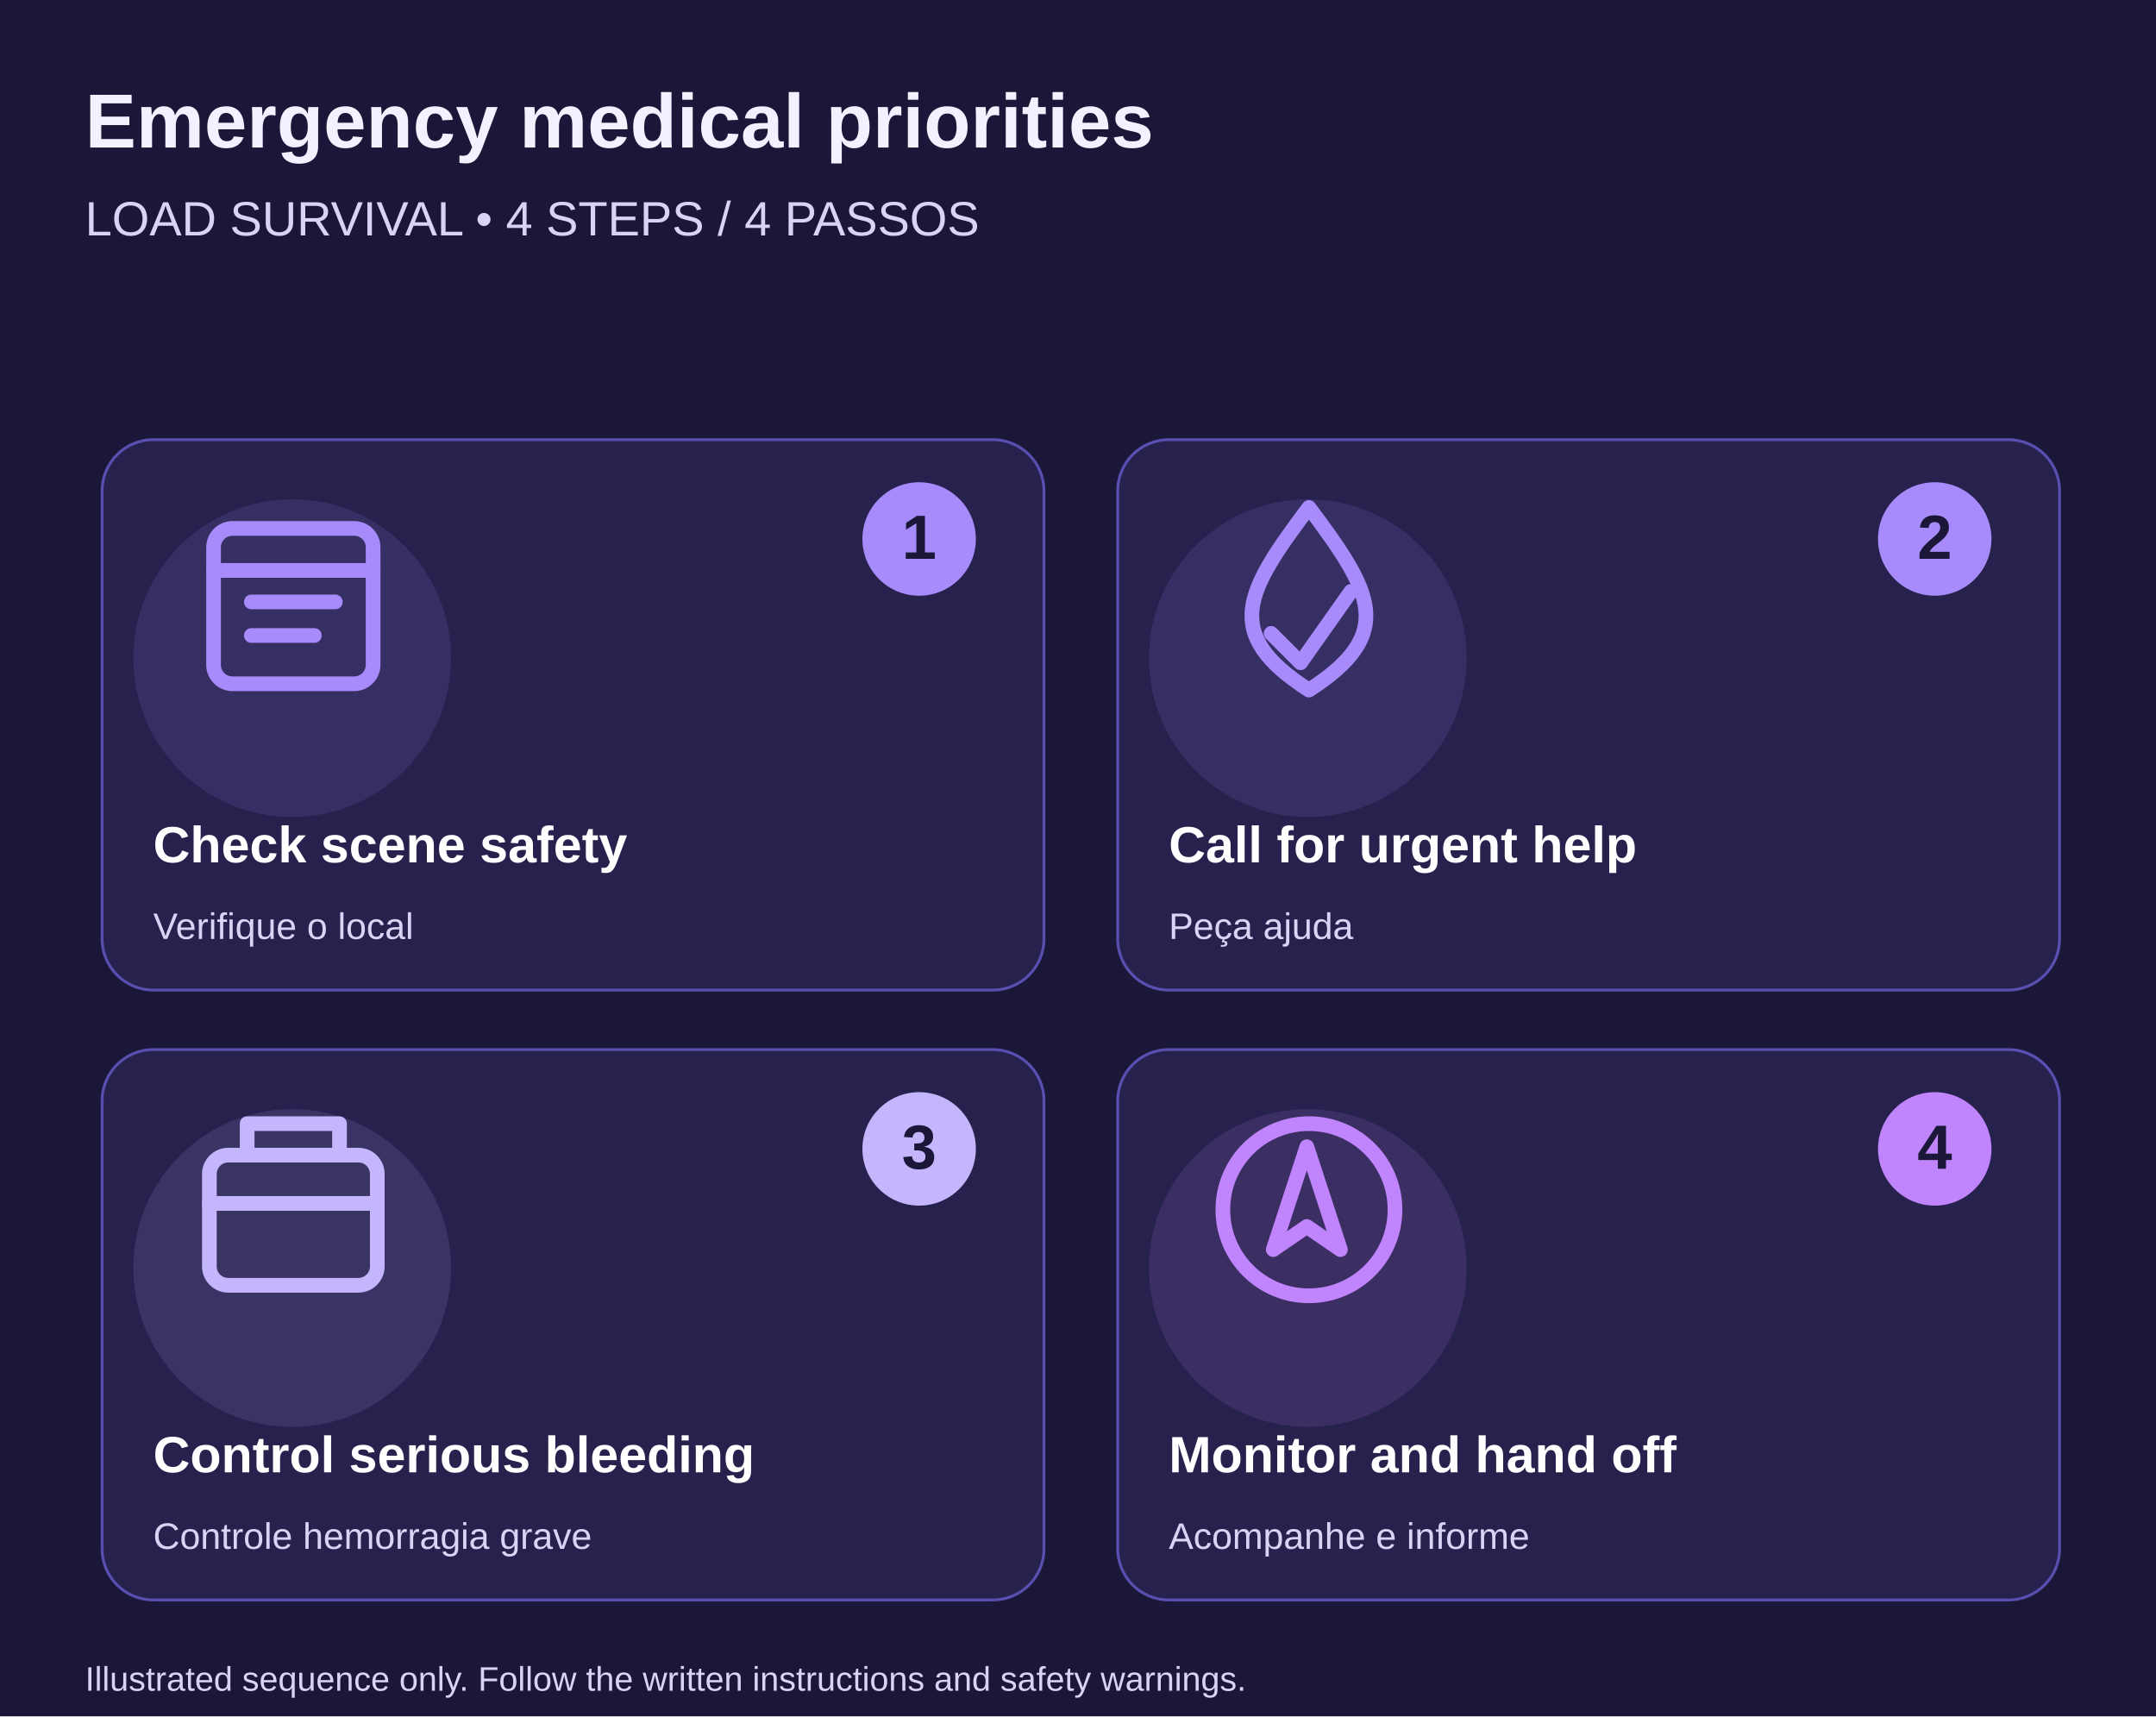
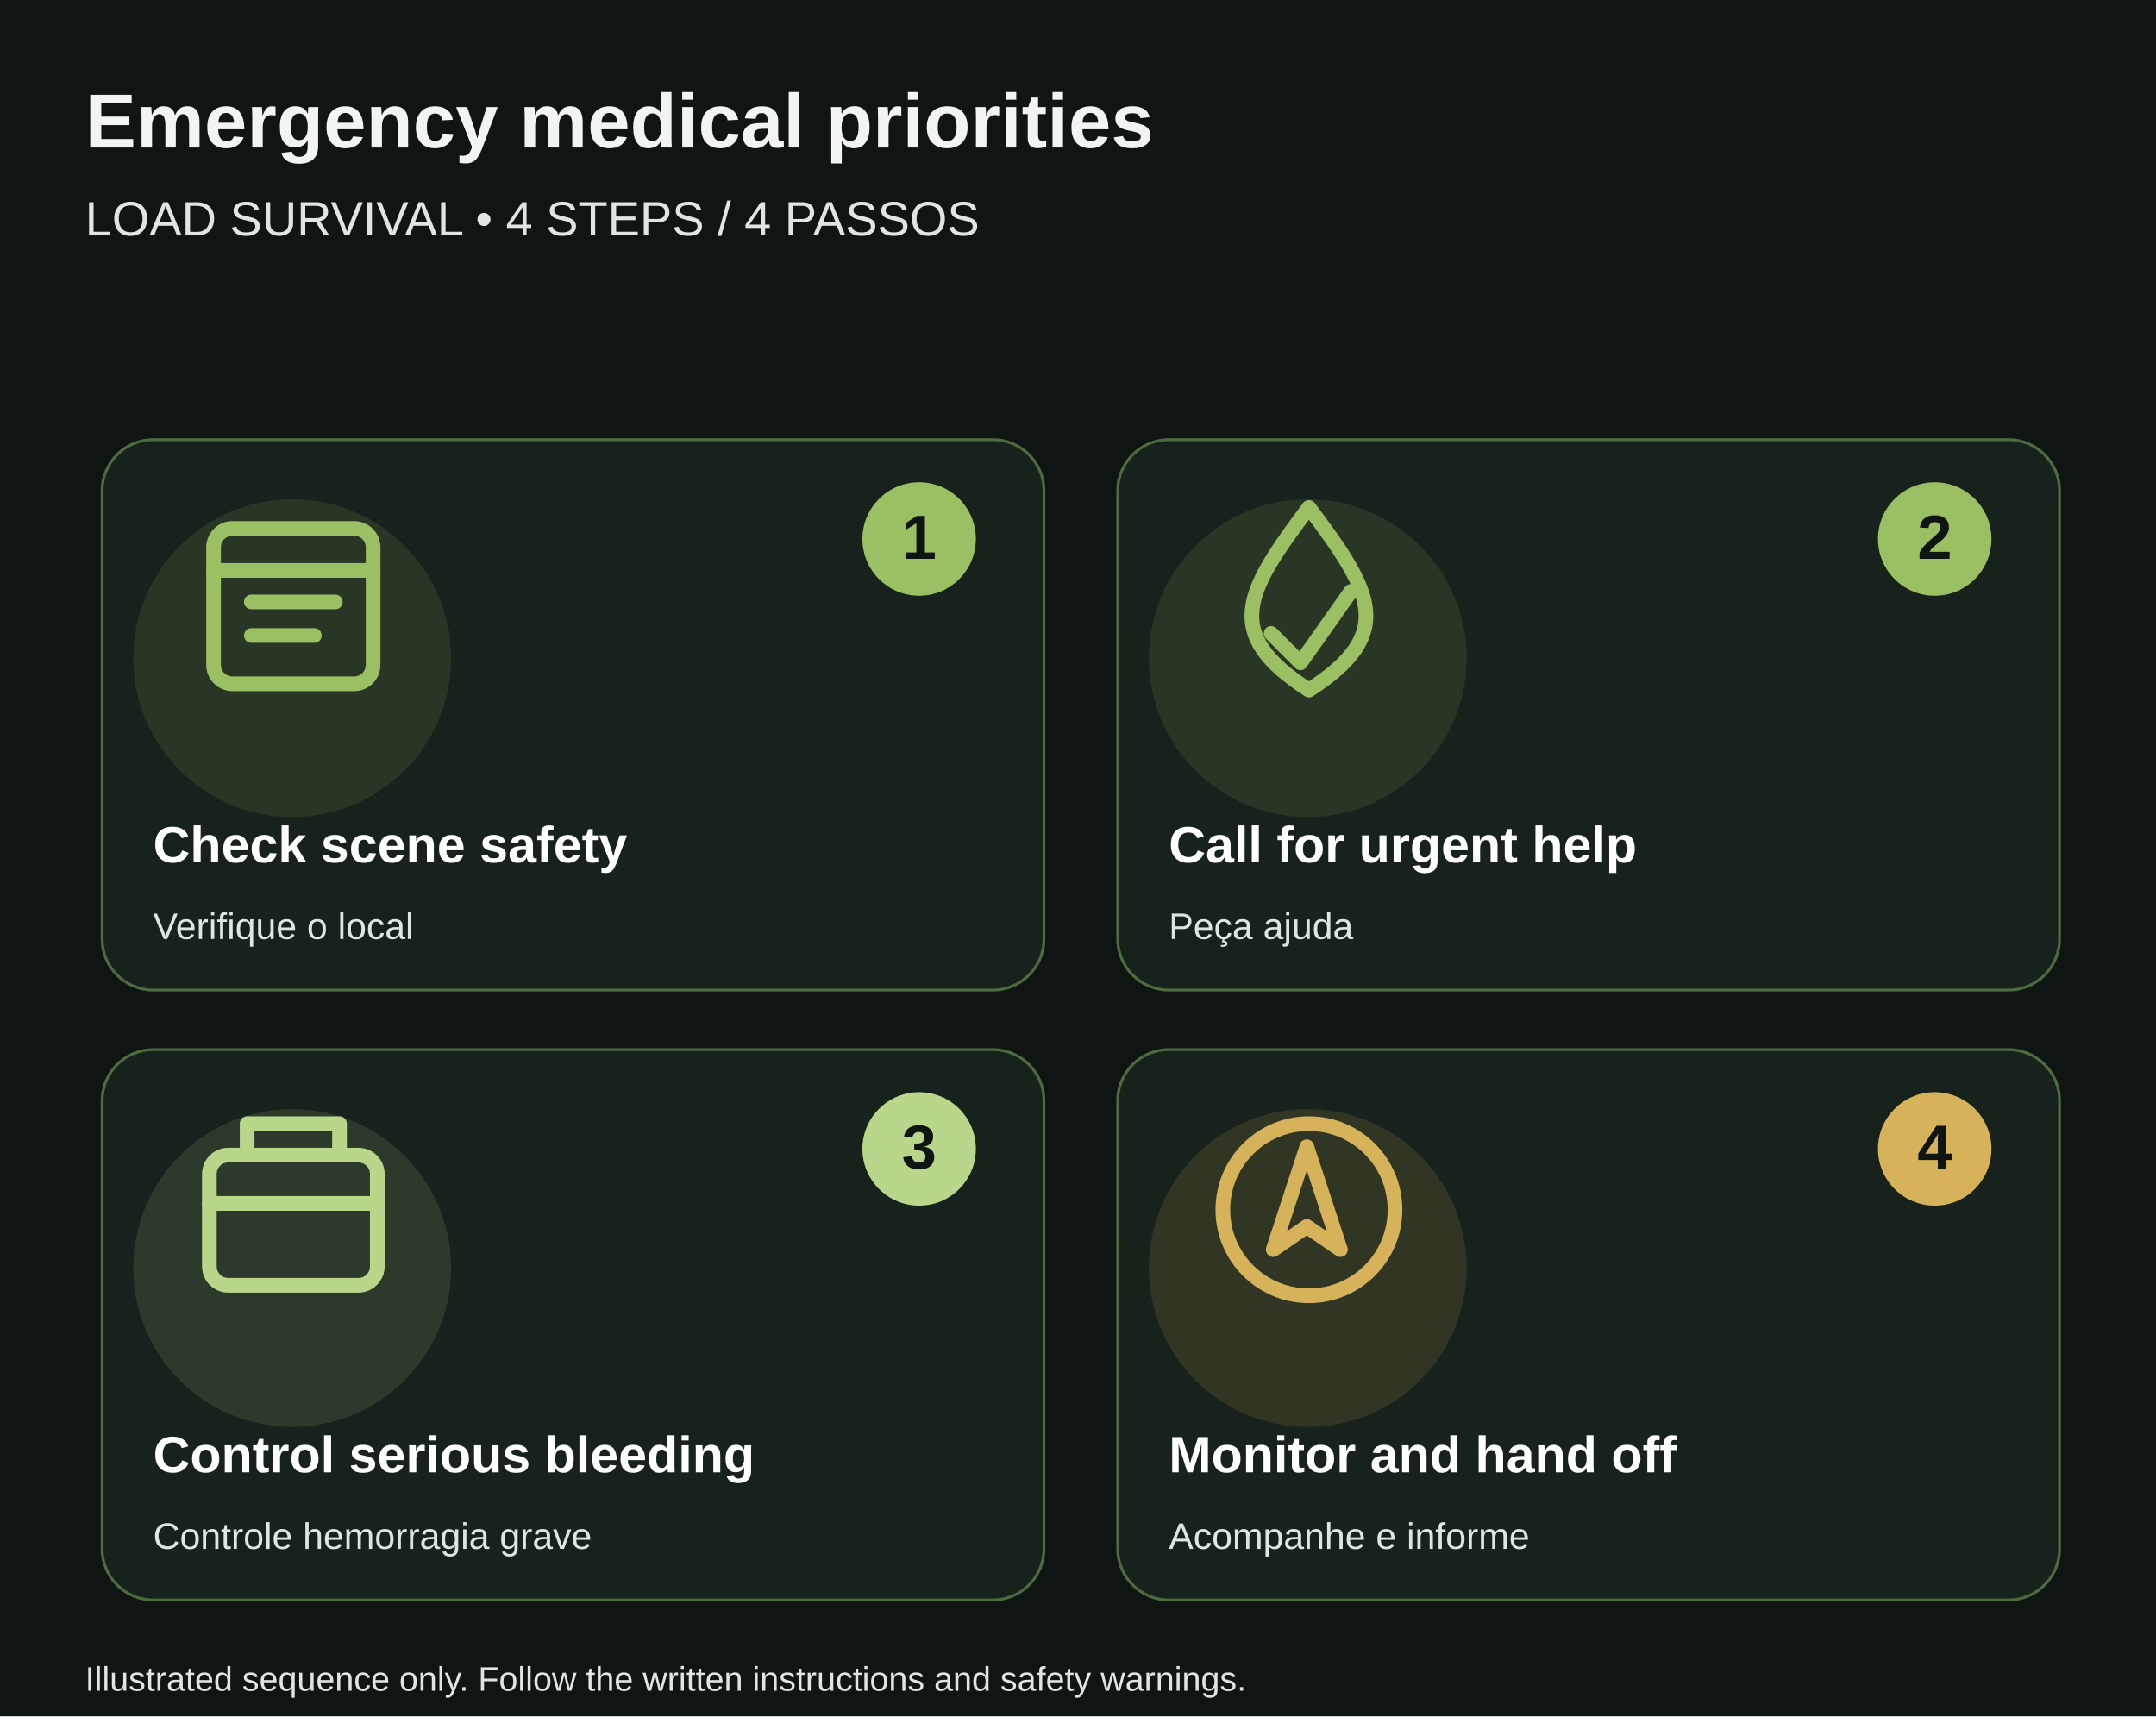
<svg xmlns="http://www.w3.org/2000/svg" viewBox="0 0 760 605" role="img" aria-label="Four-step illustration: Emergency medical priorities">
-   <rect width="760" height="605" fill="#1a1738" />
-   <text x="30" y="52" fill="#f3f0ff" font-family="Arial,sans-serif" font-size="27" font-weight="bold">Emergency medical priorities</text>
-   <text x="30" y="83" fill="#d9d4f5" font-family="Arial,sans-serif" font-size="17">LOAD SURVIVAL • 4 STEPS / 4 PASSOS</text>
+   <rect width="760" height="605" fill="#0f1512" />
+   <text x="30" y="52" fill="#f1f4f2" font-family="Arial,sans-serif" font-size="27" font-weight="bold">Emergency medical priorities</text>
+   <text x="30" y="83" fill="#dfe6e1" font-family="Arial,sans-serif" font-size="17">LOAD SURVIVAL • 4 STEPS / 4 PASSOS</text>
  <g font-family="Arial,sans-serif">
    <g transform="translate(36 155)">
-       <rect width="332" height="194" rx="18" fill="#26214d" stroke="#5a4fb0" />
-       <circle cx="67" cy="77" r="56" fill="#a78bfa" fill-opacity=".13" />
-       <g transform="translate(23 15) scale(.74)" fill="none" stroke="#a78bfa" stroke-width="7" stroke-linecap="round" stroke-linejoin="round">
+       <rect width="332" height="194" rx="18" fill="#18221d" stroke="#4d6b3f" />
+       <circle cx="67" cy="77" r="56" fill="#9bbf63" fill-opacity=".13" />
+       <g transform="translate(23 15) scale(.74)" fill="none" stroke="#9bbf63" stroke-width="7" stroke-linecap="round" stroke-linejoin="round">
        <rect x="22" y="22" width="76" height="74" rx="9" />
        <path d="M22 42 H98 M40 57 H80 M40 73 H70" />
      </g>
-       <circle cx="288" cy="35" r="20" fill="#a78bfa" />
-       <text x="288" y="42" font-size="22" text-anchor="middle" font-weight="bold" fill="#1a1738">1</text>
+       <circle cx="288" cy="35" r="20" fill="#9bbf63" />
+       <text x="288" y="42" font-size="22" text-anchor="middle" font-weight="bold" fill="#0f1512">1</text>
      <text x="18" y="149" fill="#fff" font-size="18" font-weight="bold">Check scene safety</text>
-       <text x="18" y="176" fill="#d9d4f5" font-size="13">Verifique o local</text>
+       <text x="18" y="176" fill="#dfe6e1" font-size="13">Verifique o local</text>
    </g>
    <g transform="translate(394 155)">
-       <rect width="332" height="194" rx="18" fill="#26214d" stroke="#5a4fb0" />
-       <circle cx="67" cy="77" r="56" fill="#a78bfa" fill-opacity=".13" />
-       <g transform="translate(23 15) scale(.74)" fill="none" stroke="#a78bfa" stroke-width="7" stroke-linecap="round" stroke-linejoin="round">
+       <rect width="332" height="194" rx="18" fill="#18221d" stroke="#4d6b3f" />
+       <circle cx="67" cy="77" r="56" fill="#9bbf63" fill-opacity=".13" />
+       <g transform="translate(23 15) scale(.74)" fill="none" stroke="#9bbf63" stroke-width="7" stroke-linecap="round" stroke-linejoin="round">
        <path d="M60 12 C90 52 102 72 60 99 C18 72 30 52 60 12Z" />
        <path d="M42 72 L56 86 L80 52" />
      </g>
-       <circle cx="288" cy="35" r="20" fill="#a78bfa" />
-       <text x="288" y="42" font-size="22" text-anchor="middle" font-weight="bold" fill="#1a1738">2</text>
+       <circle cx="288" cy="35" r="20" fill="#9bbf63" />
+       <text x="288" y="42" font-size="22" text-anchor="middle" font-weight="bold" fill="#0f1512">2</text>
      <text x="18" y="149" fill="#fff" font-size="18" font-weight="bold">Call for urgent help</text>
-       <text x="18" y="176" fill="#d9d4f5" font-size="13">Peça ajuda</text>
+       <text x="18" y="176" fill="#dfe6e1" font-size="13">Peça ajuda</text>
    </g>
    <g transform="translate(36 370)">
-       <rect width="332" height="194" rx="18" fill="#26214d" stroke="#5a4fb0" />
-       <circle cx="67" cy="77" r="56" fill="#c4b5fd" fill-opacity=".13" />
-       <g transform="translate(23 15) scale(.74)" fill="none" stroke="#c4b5fd" stroke-width="7" stroke-linecap="round" stroke-linejoin="round">
+       <rect width="332" height="194" rx="18" fill="#18221d" stroke="#4d6b3f" />
+       <circle cx="67" cy="77" r="56" fill="#b9d68a" fill-opacity=".13" />
+       <g transform="translate(23 15) scale(.74)" fill="none" stroke="#b9d68a" stroke-width="7" stroke-linecap="round" stroke-linejoin="round">
        <rect x="20" y="30" width="80" height="62" rx="9" />
        <path d="M38 30 V15 H82 V30 M20 53 H100" />
      </g>
-       <circle cx="288" cy="35" r="20" fill="#c4b5fd" />
-       <text x="288" y="42" font-size="22" text-anchor="middle" font-weight="bold" fill="#1a1738">3</text>
+       <circle cx="288" cy="35" r="20" fill="#b9d68a" />
+       <text x="288" y="42" font-size="22" text-anchor="middle" font-weight="bold" fill="#0f1512">3</text>
      <text x="18" y="149" fill="#fff" font-size="18" font-weight="bold">Control serious bleeding</text>
-       <text x="18" y="176" fill="#d9d4f5" font-size="13">Controle hemorragia grave</text>
+       <text x="18" y="176" fill="#dfe6e1" font-size="13">Controle hemorragia grave</text>
    </g>
    <g transform="translate(394 370)">
-       <rect width="332" height="194" rx="18" fill="#26214d" stroke="#5a4fb0" />
-       <circle cx="67" cy="77" r="56" fill="#c084fc" fill-opacity=".13" />
-       <g transform="translate(23 15) scale(.74)" fill="none" stroke="#c084fc" stroke-width="7" stroke-linecap="round" stroke-linejoin="round">
+       <rect width="332" height="194" rx="18" fill="#18221d" stroke="#4d6b3f" />
+       <circle cx="67" cy="77" r="56" fill="#d6b25a" fill-opacity=".13" />
+       <g transform="translate(23 15) scale(.74)" fill="none" stroke="#d6b25a" stroke-width="7" stroke-linecap="round" stroke-linejoin="round">
        <circle cx="60" cy="56" r="41" />
        <path d="M43 75 L59 26 L75 75 L59 64 Z" />
      </g>
-       <circle cx="288" cy="35" r="20" fill="#c084fc" />
-       <text x="288" y="42" font-size="22" text-anchor="middle" font-weight="bold" fill="#1a1738">4</text>
+       <circle cx="288" cy="35" r="20" fill="#d6b25a" />
+       <text x="288" y="42" font-size="22" text-anchor="middle" font-weight="bold" fill="#0f1512">4</text>
      <text x="18" y="149" fill="#fff" font-size="18" font-weight="bold">Monitor and hand off</text>
-       <text x="18" y="176" fill="#d9d4f5" font-size="13">Acompanhe e informe</text>
+       <text x="18" y="176" fill="#dfe6e1" font-size="13">Acompanhe e informe</text>
    </g>
  </g>
-   <text x="30" y="596" fill="#d9d4f5" font-size="12" font-family="Arial,sans-serif">Illustrated sequence only. Follow the written instructions and safety warnings.</text>
+   <text x="30" y="596" fill="#dfe6e1" font-size="12" font-family="Arial,sans-serif">Illustrated sequence only. Follow the written instructions and safety warnings.</text>
</svg>
